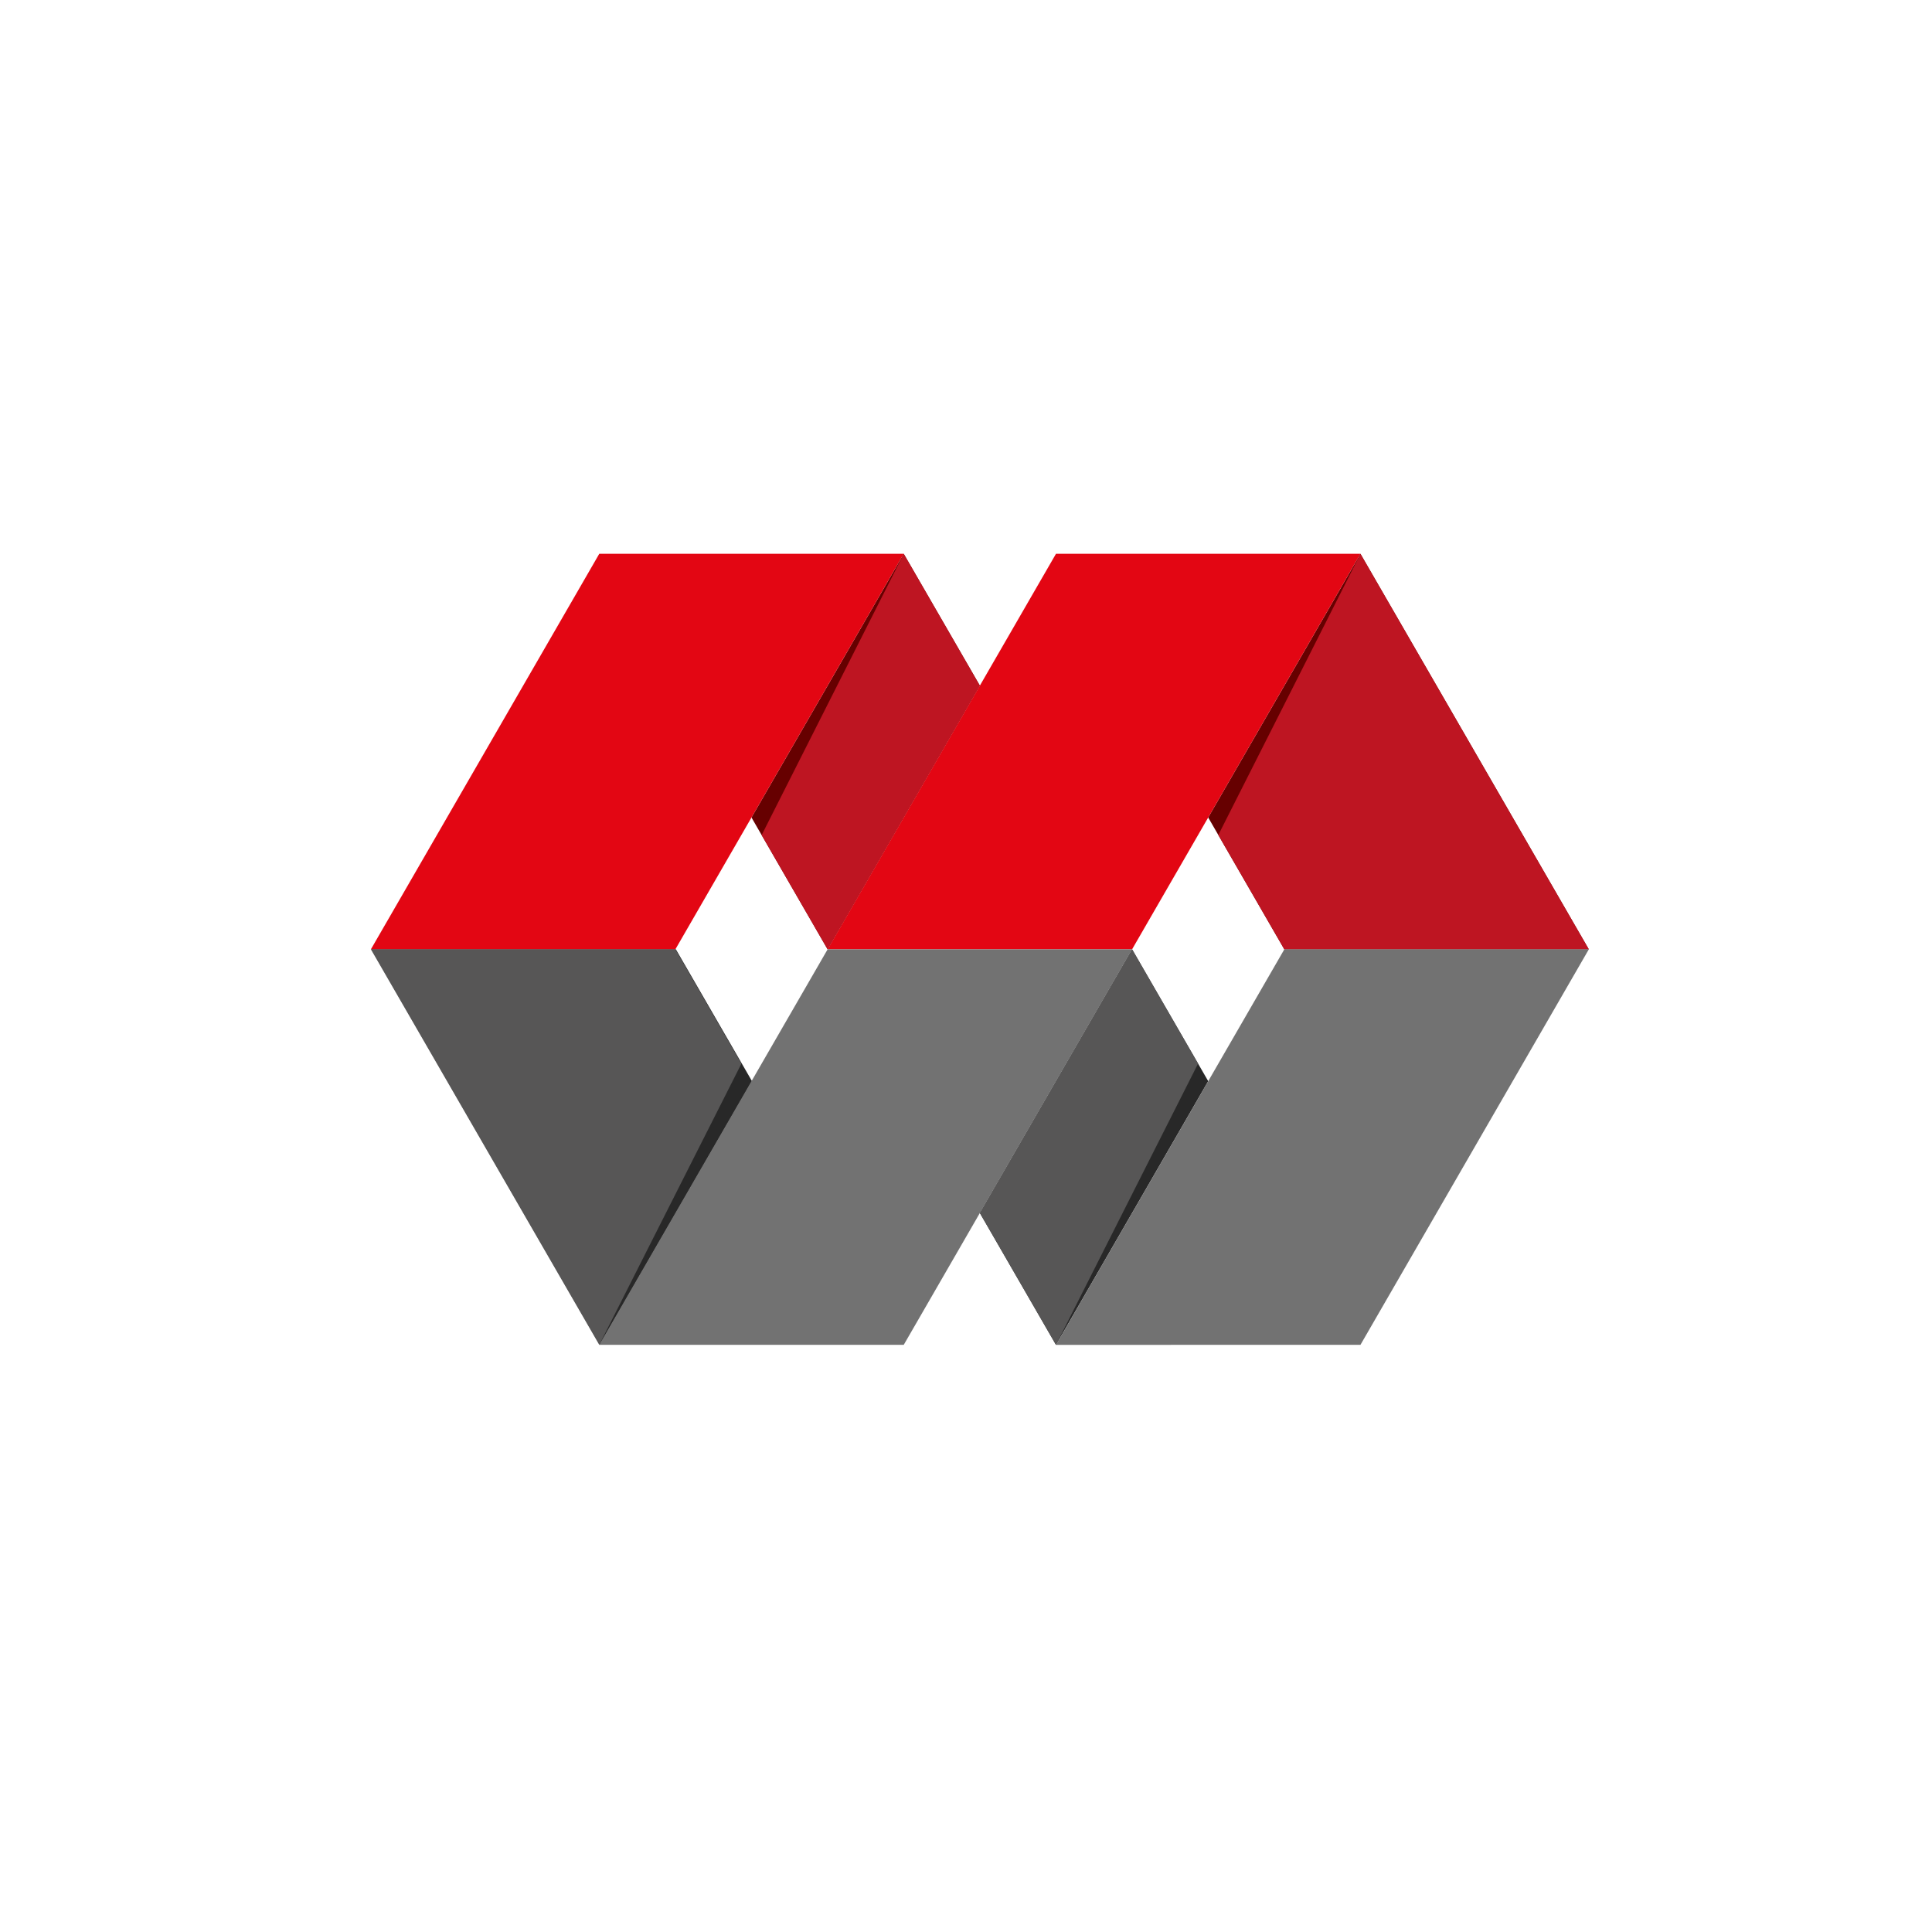
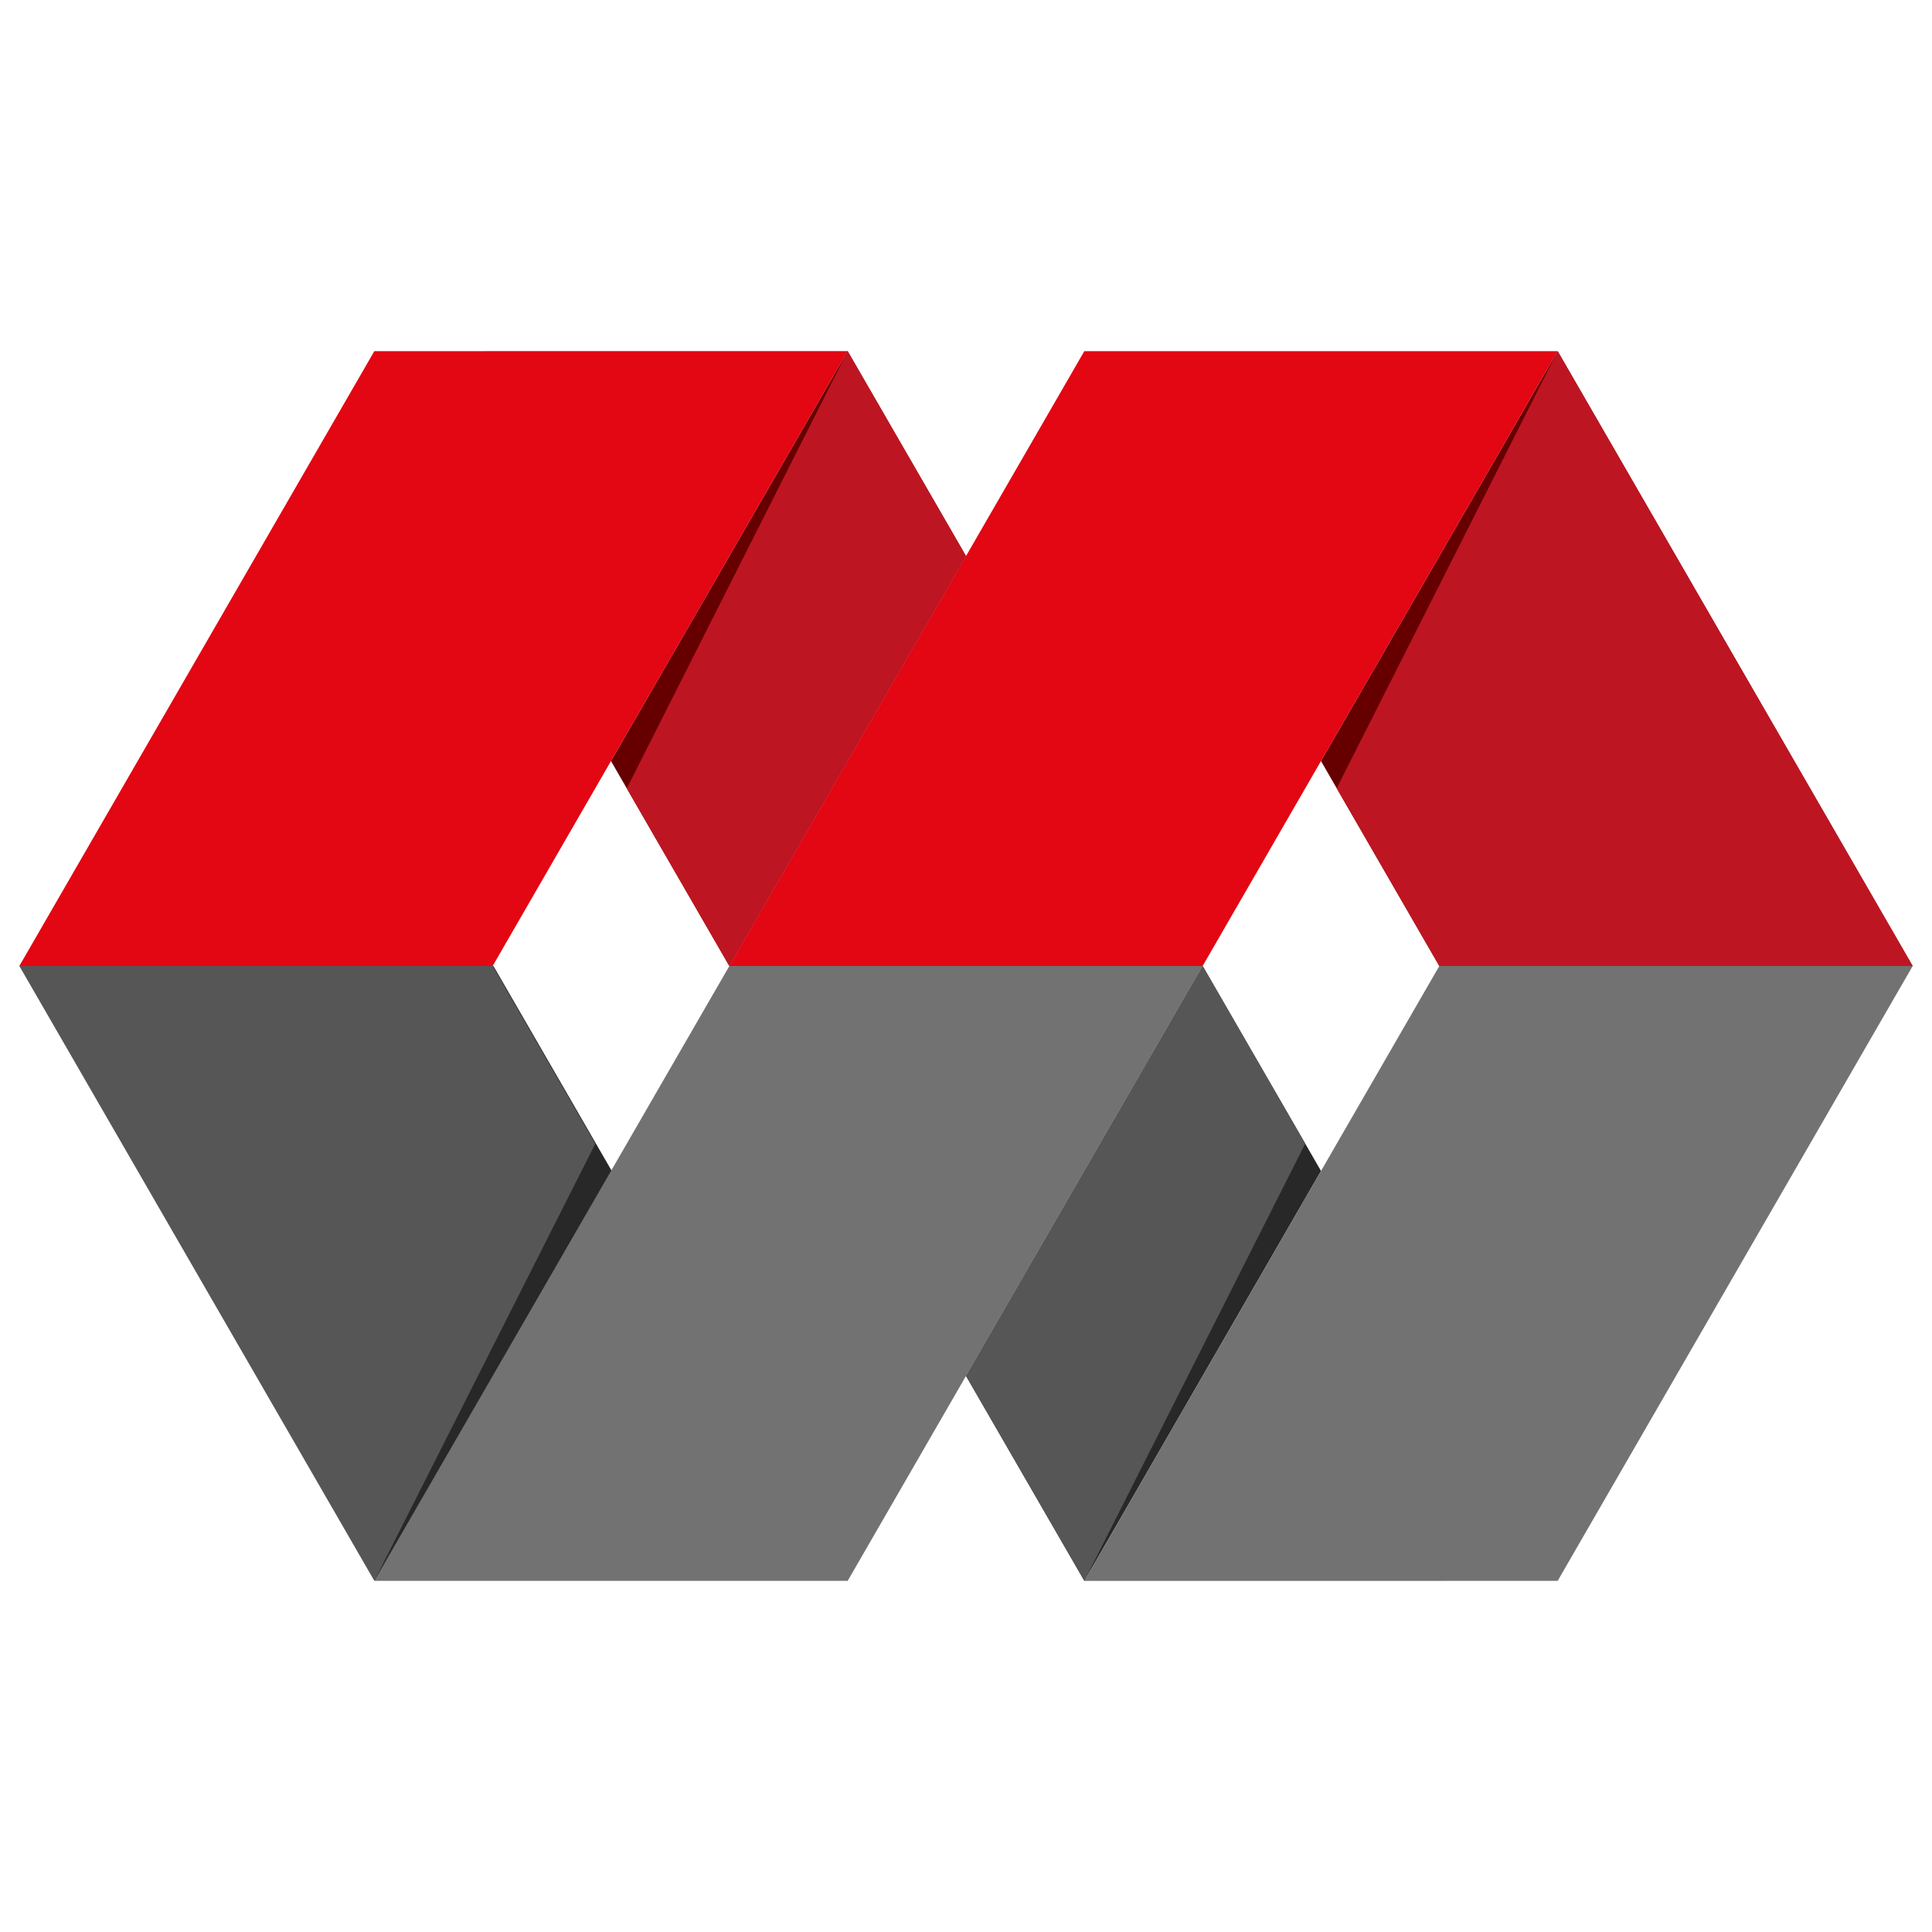
- <svg xmlns="http://www.w3.org/2000/svg" width="540" height="540">
+ <svg xmlns="http://www.w3.org/2000/svg" xmlns:xlink="http://www.w3.org/1999/xlink" width="512" height="512">
+   <defs>
+     <symbol id="svg_13">
+       <g id="svg_15">
+         <polygon fill="#282828" id="svg_12" points="167.632 375.887 103.804 265.34 188.91 265.34 210.185 302.191" />
+         <polygon fill="#282828" id="svg_11" points="295.152 375.892 273.872 339.041 316.427 265.34 337.703 302.191" />
+         <polygon fill="#660000" id="svg_10" points="252.594 154.787 273.874 191.638 231.319 265.339 210.043 228.488" />
+         <polygon fill="#660000" id="svg_9" points="380.249 154.792 444.077 265.339 358.971 265.339 337.696 228.488" />
+         <polygon id="svg_8" points="167.495 154.792 103.666 265.339 188.77 265.342 252.594 154.787" fill="#E30613" />
+         <polygon id="svg_7" points="252.594 154.787 273.874 191.638 231.319 265.339 212.884 233.408" fill="#BE1522" />
+         <polygon id="svg_6" points="231.319 265.339 295.147 154.792 380.249 154.792 316.42 265.339" fill="#E30613" />
+         <polygon id="svg_5" points="380.249 154.792 444.077 265.339 358.971 265.339 340.521 233.382" fill="#BE1522" />
+         <polygon id="svg_4" points="380.251 375.887 444.08 265.34 358.976 265.337 295.152 375.892" fill="#727272" />
+         <polygon id="svg_3" points="295.152 375.892 273.872 339.041 316.427 265.34 334.865 297.275" fill="#575656" />
+         <polygon id="svg_2" points="316.427 265.34 252.599 375.887 167.497 375.887 231.325 265.34" fill="#727272" />
+         <polygon stroke-width="0" id="svg_1" points="167.497 375.887 103.669 265.34 188.775 265.34 207.224 297.295" fill="#575656" />
+       </g>
+     </symbol>
+   </defs>
  <g>
-     <polygon fill="#282828" id="svg_1" points="167.632 375.887 103.804 265.34 188.91 265.34 210.185 302.191" />
-     <polygon fill="#282828" id="svg_2" points="295.152 375.892 273.872 339.041 316.427 265.34 337.703 302.191" />
-     <polygon fill="#660000" id="svg_3" points="252.594 154.787 273.874 191.638 231.319 265.339 210.043 228.488" />
-     <polygon fill="#660000" id="svg_4" points="380.249 154.792 444.077 265.339 358.971 265.339 337.696 228.488" />
-     <polygon id="svg_5" points="167.495 154.792 103.666 265.339 188.77 265.342 252.594 154.787" fill="#E30613" />
-     <polygon id="svg_6" points="252.594 154.787 273.874 191.638 231.319 265.339 212.884 233.408" fill="#BE1522" />
-     <polygon id="svg_7" points="231.319 265.339 295.147 154.792 380.249 154.792 316.42 265.339" fill="#E30613" />
-     <polygon id="svg_8" points="380.249 154.792 444.077 265.339 358.971 265.339 340.521 233.382" fill="#BE1522" />
-     <polygon id="svg_9" points="380.251 375.887 444.08 265.34 358.976 265.337 295.152 375.892" fill="#727272" />
-     <polygon id="svg_10" points="295.152 375.892 273.872 339.041 316.427 265.34 334.865 297.275" fill="#575656" />
-     <polygon id="svg_11" points="316.427 265.34 252.599 375.887 167.497 375.887 231.325 265.34" fill="#727272" />
-     <polygon stroke-width="0" id="svg_12" points="167.497 375.887 103.669 265.34 188.775 265.34 207.224 297.295" fill="#575656" />
+     <use x="-1.42" y="40.897" id="svg_14" xlink:href="#svg_13" transform="matrix(1.473971,0,0,1.473971,-145.5872,-195.3839) " />
  </g>
</svg>
